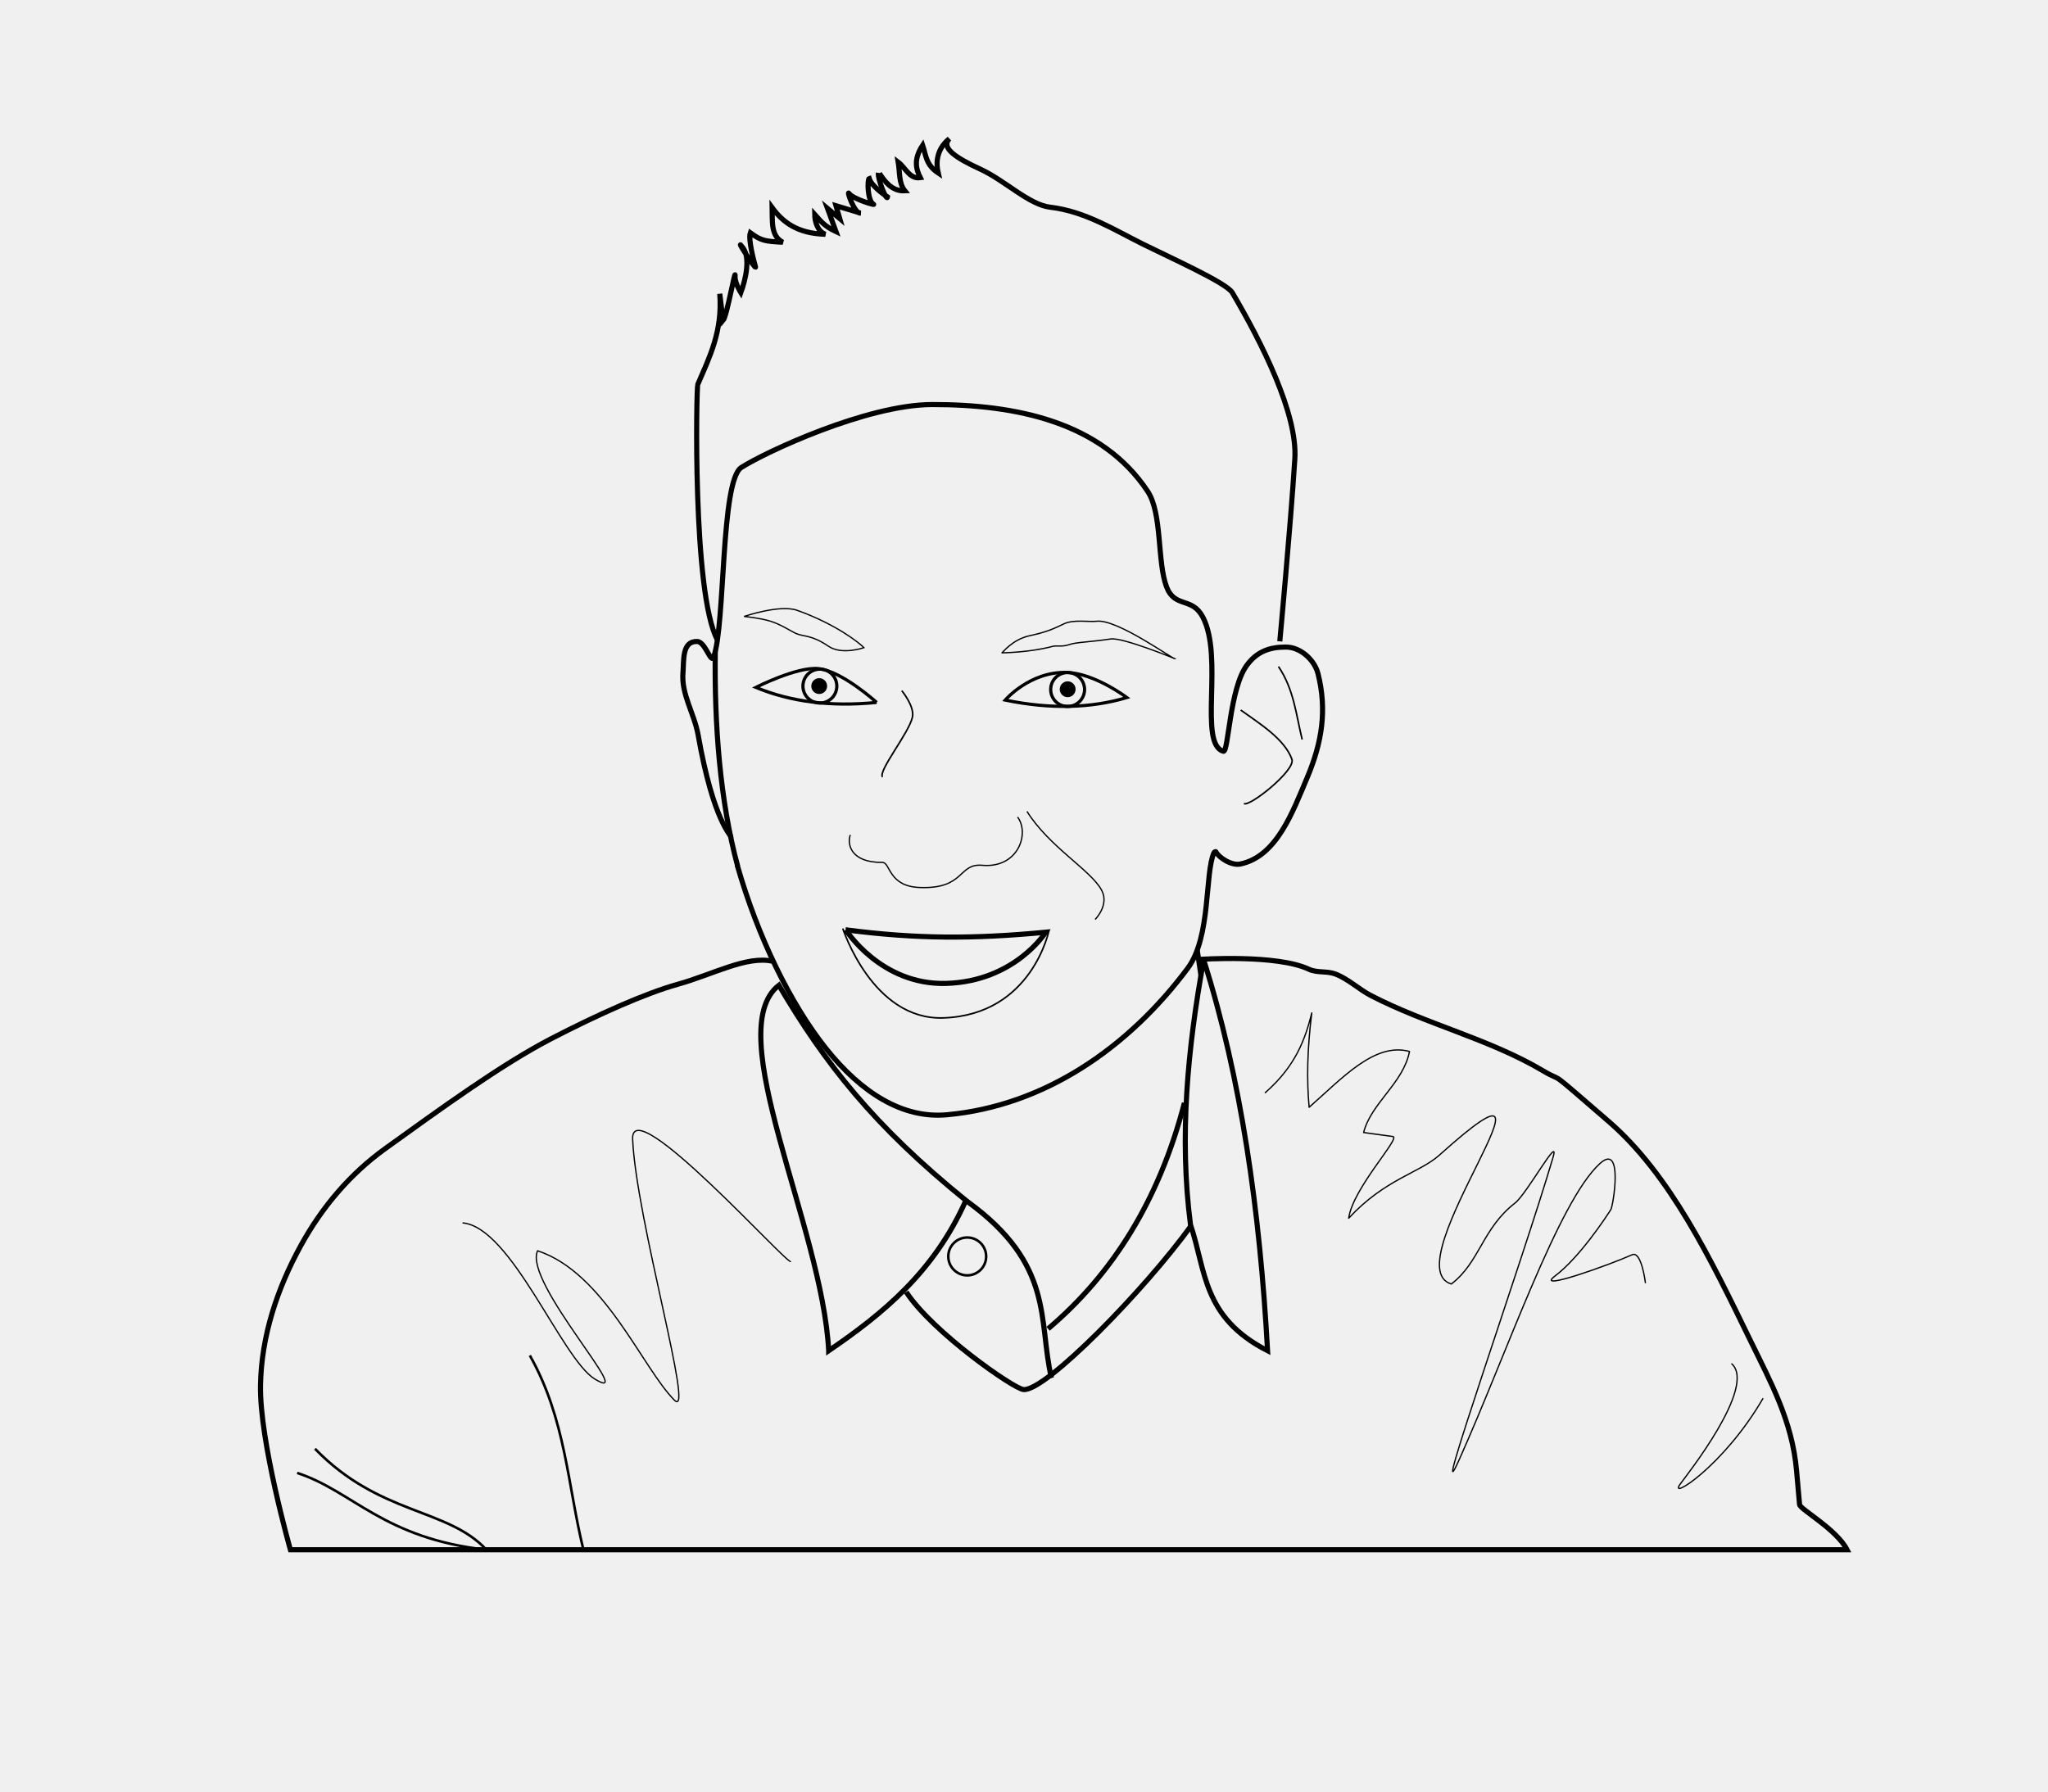
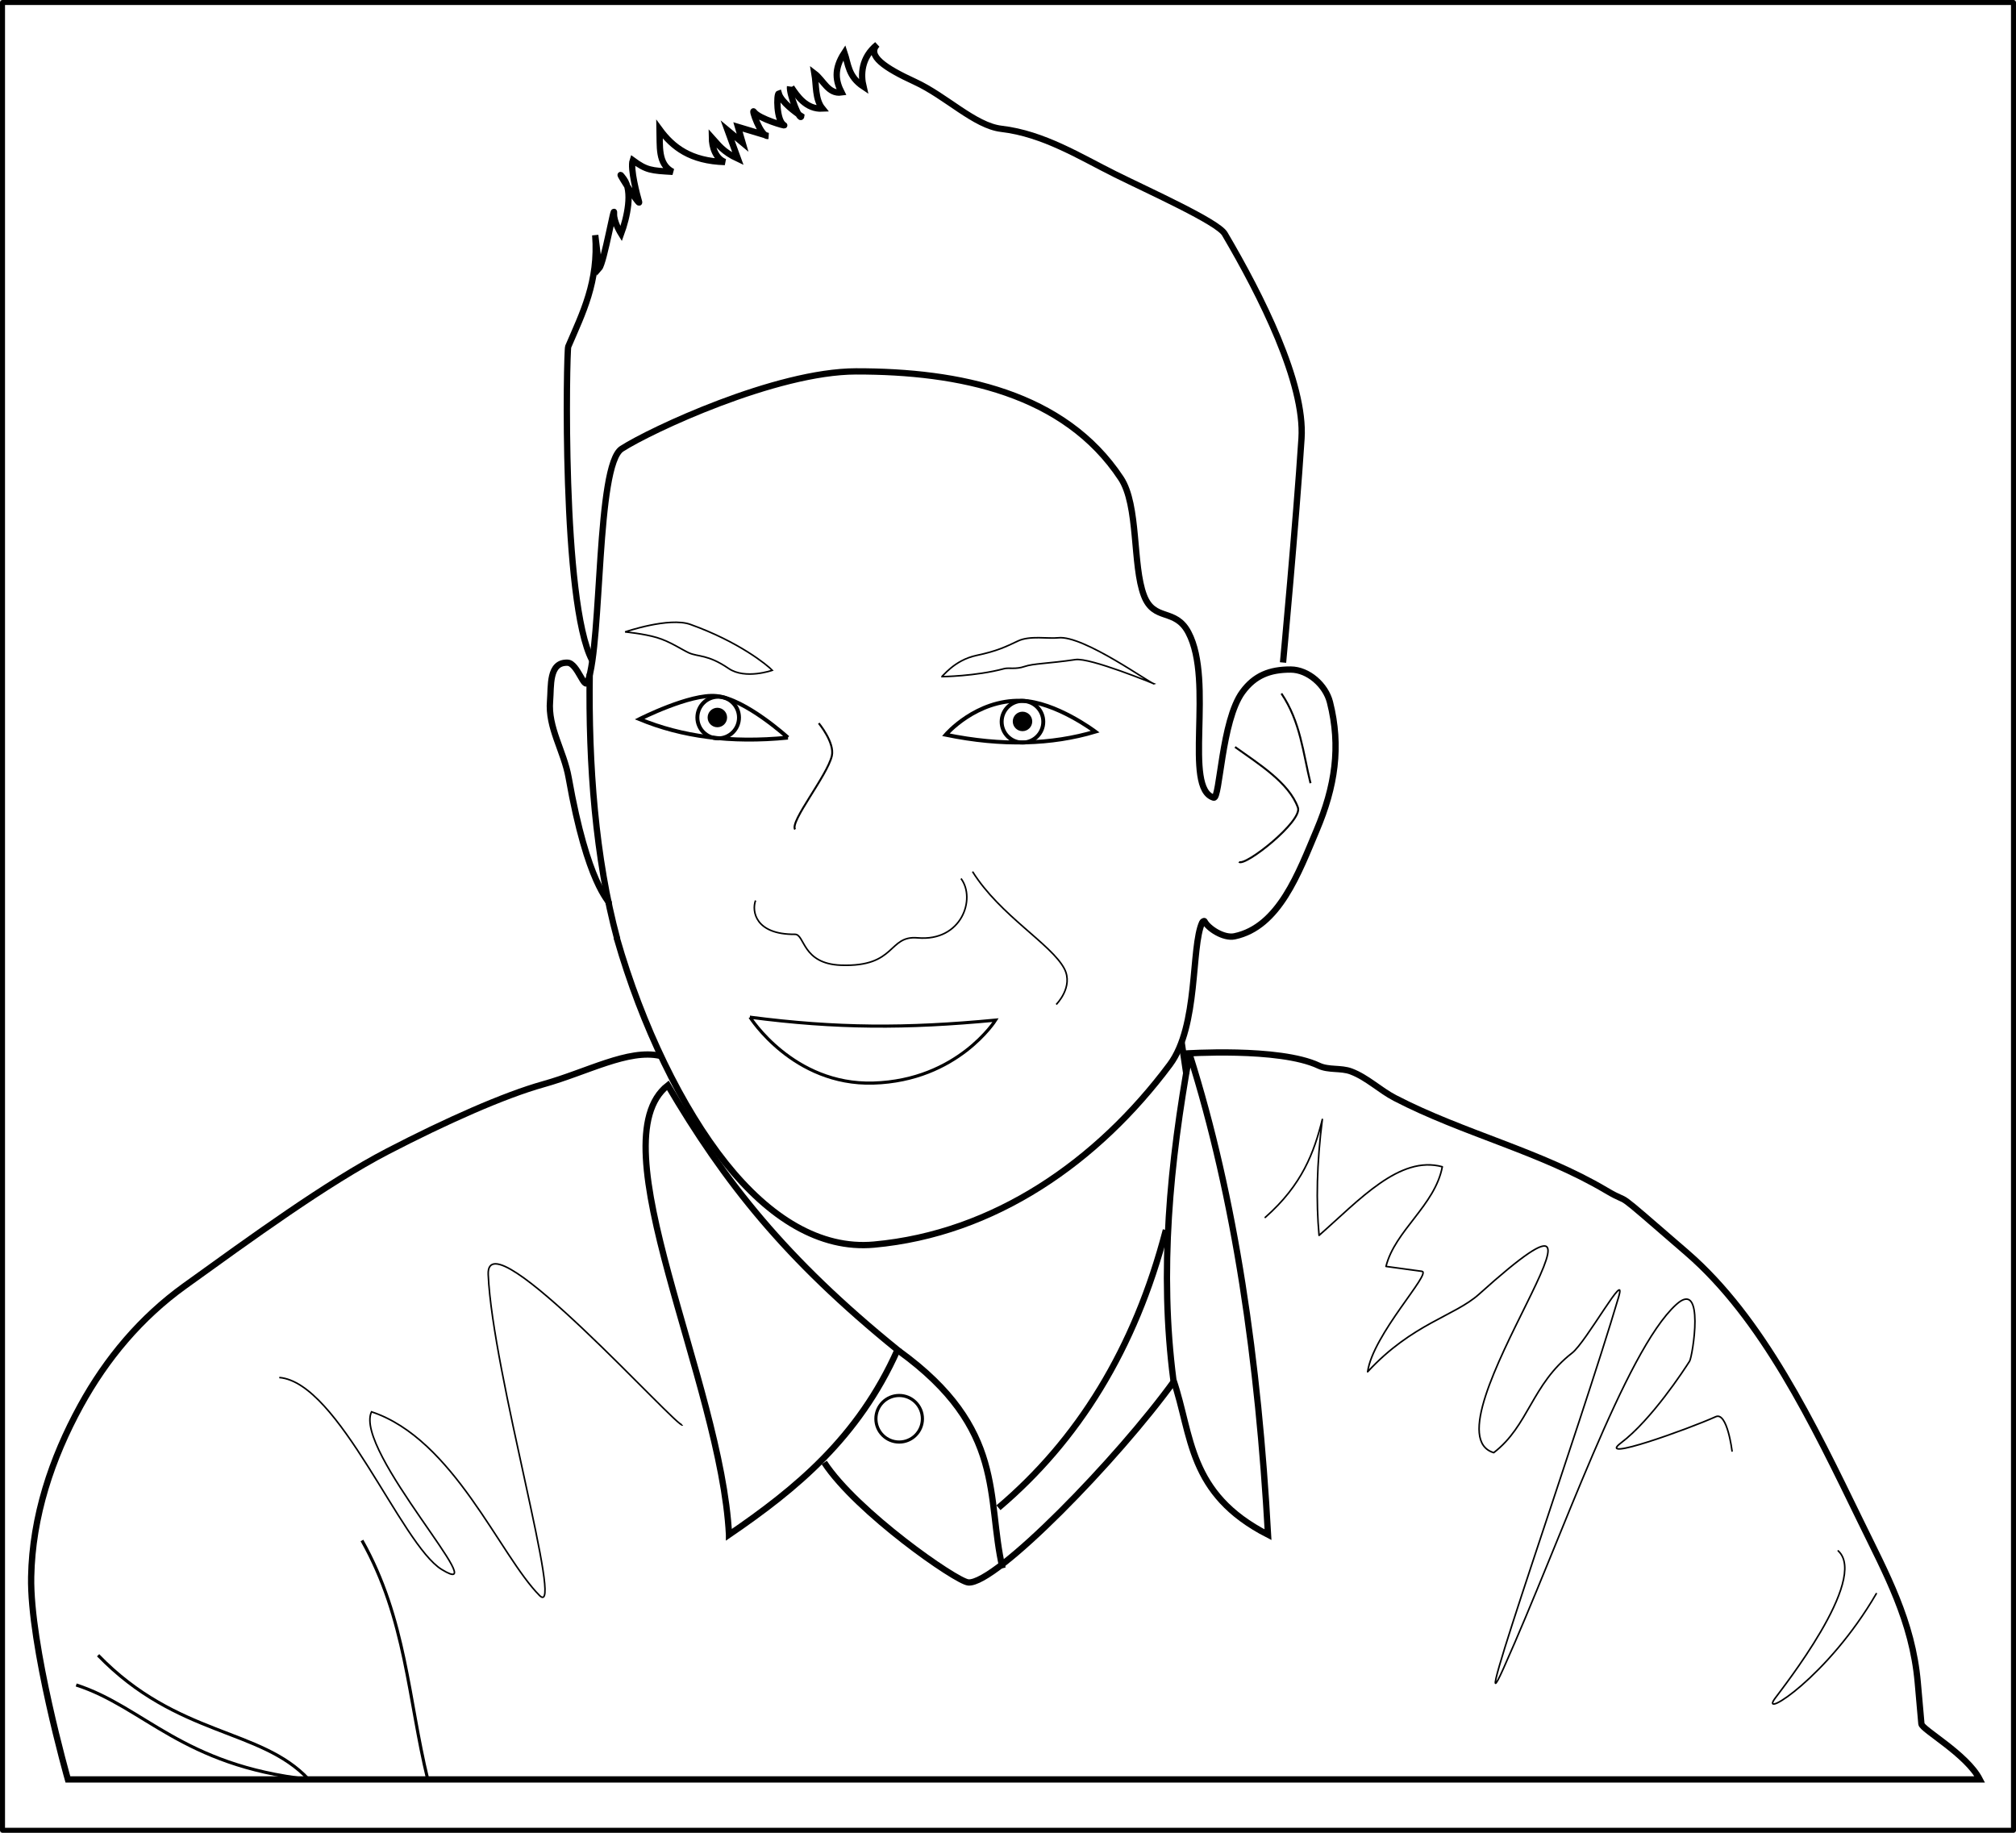
- <svg xmlns="http://www.w3.org/2000/svg" width="400" height="350" id="svg3049" version="1.1">
+ <svg xmlns="http://www.w3.org/2000/svg" width="330" height="300" id="svg3049" version="1.1">
  <defs id="defs3051">
    <clipPath clipPathUnits="userSpaceOnUse" id="clipPath4008">
      <rect style="fill:#000000;fill-opacity:1;fill-rule:nonzero;stroke:#000000;stroke-width:0.25;stroke-linecap:round;stroke-linejoin:round;stroke-miterlimit:4;stroke-opacity:1;stroke-dasharray:none;stroke-dashoffset:0" id="rect4010" width="384.184" height="335.383" x="6.23" y="708.673" />
    </clipPath>
  </defs>
-   <g id="layer1" transform="translate(0,-702.3622)">
-     <path style="fill:none;stroke:#000000;stroke-width:1px;stroke-linecap:round;stroke-linejoin:round;stroke-opacity:1" d="m 144.026,871.493 c 3.987,13.904 10.353,26.983 17.287,35.687 6.934,8.704 15.015,13.737 23.586,12.963 19.168,-1.732 35.563,-13.186 47.071,-28.612 4.582,-6.141 3.326,-18.598 5.129,-22.569 0.057,-0.127 0.313,-0.32 0.378,-0.192 0.575,1.133 3.031,2.749 4.772,2.386 7.101,-1.481 10.213,-10.153 13.042,-16.833 2.951,-6.969 3.908,-13.32 2.127,-20.371 -0.686,-2.716 -3.448,-5.177 -6.25,-5.184 -3.295,-0.008 -5.719,0.923 -7.665,3.582 -3.348,4.574 -3.567,17.026 -4.557,16.779 -4.95,-1.424 0.114,-18.43 -4.038,-26.248 -2.112,-3.977 -5.462,-1.667 -7.067,-5.874 -1.84,-4.824 -0.823,-14.325 -3.671,-18.631 -8.984,-13.582 -25.716,-17.005 -42.122,-16.983 -12.748,0.018 -32.628,9.314 -37.265,12.302 -4.031,2.597 -3.111,30.665 -5.386,36.98 -0.541,1.501 -1.613,-2.928 -3.207,-2.992 -3.034,-0.121 -2.595,3.737 -2.795,6.069 -0.367,4.262 2.207,7.946 2.96,12.206 3.019,17.079 6.485,19.527 6.389,19.904" id="path3068" />
-     <path style="fill:none;stroke:#000000;stroke-width:0.25;stroke-linecap:butt;stroke-linejoin:miter;stroke-miterlimit:4;stroke-opacity:1;stroke-dasharray:none" d="m 166.075,865.467 c -0.625,1.676 -0.06,5.423 6.26,5.373 1.601,-0.013 1.104,4.682 7.323,4.906 8.885,0.319 7.415,-4.759 12.196,-4.342 7.001,0.611 9.303,-6.214 6.894,-9.425" id="path3838" />
-     <path style="fill:none;stroke:#000000;stroke-width:1px;stroke-linecap:butt;stroke-linejoin:miter;stroke-opacity:1" d="m 165.19,884.01 c 6.87,0.894 13.077,1.349 19.345,1.411 6.268,0.062 12.597,-0.268 19.711,-0.946 0,0 -6.022,9.609 -19.448,10.002 -12.766,0.373 -19.607,-10.467 -19.607,-10.467 z" id="path3840" />
-     <path style="fill:none;stroke:#000000;stroke-width:0.625;stroke-linecap:butt;stroke-linejoin:miter;stroke-miterlimit:4;stroke-opacity:1;stroke-dasharray:none" d="m 171.214,839.586 c 0,0 -6.759,-6.153 -11.38,-6.608 -4.162,-0.41 -12.206,3.671 -12.206,3.671 6.675,2.76 14.465,3.848 23.587,2.937 z" id="path3842" />
-     <path style="fill:none;stroke:#000000;stroke-width:0.625;stroke-linecap:butt;stroke-linejoin:miter;stroke-miterlimit:4;stroke-opacity:1;stroke-dasharray:none" d="m 196.328,839.128 c 0,0 4.787,-5.602 12.001,-5.4 5.465,0.153 11.763,4.909 11.763,4.909 -6.924,2.057 -14.784,2.337 -23.764,0.491 z" id="path3842-1" />
-     <path style="fill:none;stroke:#000000;stroke-width:0.823;stroke-miterlimit:4;stroke-opacity:1;stroke-dasharray:none" id="path3862" d="m 173.183,154.782 a 4.359,4.359 0 1 1 -8.719,0 4.359,4.359 0 1 1 8.719,0 z" transform="matrix(0.7591977,0,0,0.7591977,31.96173,718.8865)" />
-     <path style="fill:none;stroke:#000000;stroke-width:0.823;stroke-miterlimit:4;stroke-opacity:1;stroke-dasharray:none" id="path3862-7" d="m 173.183,154.782 a 4.359,4.359 0 1 1 -8.719,0 4.359,4.359 0 1 1 8.719,0 z" transform="matrix(0.7591977,0,0,0.7591977,80.35105,719.5519)" />
-     <path style="fill:none;stroke:#000000;stroke-width:0.25;stroke-linecap:butt;stroke-linejoin:miter;stroke-miterlimit:4;stroke-opacity:1;stroke-dasharray:none" d="m 168.736,828.89 c -0.785,-0.825 -5.305,-4.528 -13.032,-7.293 -3.373,-1.207 -10.371,1.193 -10.371,1.193 0,0 2.954,0.275 5.059,0.902 2.105,0.627 4.026,1.954 5.092,2.429 1.493,0.665 2.972,0.205 6.318,2.484 2.64,1.798 6.934,0.285 6.934,0.285 z" id="path3882" />
-     <path style="fill:none;stroke:#000000;stroke-width:0.25;stroke-linecap:butt;stroke-linejoin:miter;stroke-miterlimit:4;stroke-opacity:1;stroke-dasharray:none" d="m 195.65,829.889 c 0.127,0.127 1.923,-2.593 5.565,-3.363 3.239,-0.685 4.674,-1.381 6.578,-2.288 1.914,-0.911 4.844,-0.33 6.411,-0.512 4.014,-0.465 14.951,7.493 15.289,7.324 0,0 -10.212,-4.205 -12.542,-3.861 -4.315,0.637 -6.7,0.611 -8.106,1.099 -1.406,0.489 -2.491,0.142 -3.238,0.343 -4.558,1.225 -9.983,1.268 -9.983,1.268" id="path3884" />
-     <path style="fill:none;stroke:#000000;stroke-width:1px;stroke-linecap:butt;stroke-linejoin:miter;stroke-opacity:1" d="m 140.085,827.303 c -4.855,-9.148 -4.075,-49.205 -3.803,-49.84 2.262,-5.283 4.865,-10.31 4.298,-17.715 l 0.634,5.255 c 0.788,-0.887 2.471,-10.752 2.355,-8.674 -0.073,1.296 1.125,3.207 1.125,3.207 0.952,-2.605 1.893,-6.768 0.427,-8.738 -2.04,-2.742 2.733,4.702 2.431,3.672 -0.274,-0.936 -1.454,-5.312 -1.005,-6.629 2.201,1.613 2.93,1.648 6.348,1.846 -2.403,-1.223 -2.009,-4.125 -2.077,-6.749 2.069,2.824 4.912,5.041 10.383,5.192 -1.508,-0.561 -2.064,-2.426 -2.077,-3.894 1.026,1.125 1.732,2.25 4.153,3.375 l -1.652,-4.532 2.386,1.984 -0.734,-2.513 4.772,1.433 c -1.168,0.195 -2.775,-4.638 -2.208,-3.818 0.757,1.096 5.221,2.354 4.767,2.103 -1.238,-0.685 -1.214,-4.933 -0.842,-5.04 0.4,1.385 2.789,3.104 3.574,3.608 -0.131,0.977 -1.953,-3.493 -1.784,-4.705" id="path3886" />
-     <path style="fill:none;stroke:#000000;stroke-width:1px;stroke-linecap:butt;stroke-linejoin:miter;stroke-opacity:1" d="M 177.555,739.823 z" id="path3888" />
-     <path style="fill:none;stroke:#000000;stroke-width:1px;stroke-linecap:butt;stroke-linejoin:miter;stroke-opacity:1" d="m 171.765,736.245 c 0.912,1.338 2.328,3.528 4.956,3.396 -1.203,-1.479 -0.959,-3.681 -1.285,-5.598 1.45,1.091 2.189,3.334 4.314,3.029 -0.877,-1.736 -1.326,-3.628 0.459,-6.333 0.632,1.852 0.575,3.79 3.029,5.415 -0.447,-1.867 -0.401,-4.591 2.178,-6.69 -1.69,1.746 1.202,3.715 6,5.916 4.961,2.276 9.512,6.983 13.757,7.474 6.715,0.777 12.602,4.493 18.062,7.203 5.46,2.71 16.332,7.585 17.444,9.469 5.75,9.75 12.788,23.709 12.218,32.52 -0.862,13.339 -2.937,35.609 -2.937,35.609" id="path3890" />
-     <path style="fill:none;stroke:#000000;stroke-width:1px;stroke-linecap:butt;stroke-linejoin:miter;stroke-opacity:1" d="m 235.091,889.879 c 7.302,23.024 10.953,48.871 12.482,76.358 -12.779,-6.528 -12.031,-15.744 -15.051,-24.596 -2.239,-17.254 -0.548,-34.508 2.57,-51.762 z" id="path3894" />
-     <path style="fill:none;stroke:#000000;stroke-width:1px;stroke-linecap:butt;stroke-linejoin:miter;stroke-opacity:1" d="m 161.853,966.238 c 10.582,-7.224 20.567,-15.378 26.799,-29.369 -17.844,-14.45 -27.482,-26.665 -36.527,-42.034 -11.439,8.931 8.472,47.116 9.728,71.402 z" id="path3896" />
-     <path style="fill:none;stroke:#000000;stroke-width:1px;stroke-linecap:butt;stroke-linejoin:miter;stroke-opacity:1" d="m 176.996,954.765 c 5.136,7.845 20.989,18.902 22.915,19.058 4.336,0.351 23.773,-19.58 32.794,-32.09" id="path3898" />
-     <path style="fill:none;stroke:#000000;stroke-width:1px;stroke-linecap:butt;stroke-linejoin:miter;stroke-opacity:1" d="m 188.9,937.063 c 17.108,12.386 13.829,23.243 16.455,34.497" id="path3900" />
-     <path style="fill:none;stroke:#000000;stroke-width:0.5;stroke-linecap:round;stroke-linejoin:round;stroke-miterlimit:4;stroke-opacity:1;stroke-dasharray:none;stroke-dashoffset:0" id="path3902" d="m 203.384,268.386 a 3.699,3.699 0 1 1 -7.398,0 3.699,3.699 0 1 1 7.398,0 z" transform="translate(-10.77274,679.4285)" />
-     <path style="fill:none;stroke:#000000;stroke-width:1px;stroke-linecap:butt;stroke-linejoin:miter;stroke-opacity:1" d="m 204.703,961.952 c 12.598,-10.662 21.693,-25.131 26.625,-44.125" id="path3904" />
-     <path style="fill:none;stroke:#000000;stroke-width:1px;stroke-linecap:butt;stroke-linejoin:miter;stroke-opacity:1" d="m 139.703,829.452 c -0.205,14.434 0.913,29.358 4.375,42.125" id="path3906" />
-     <path style="fill:none;stroke:#000000;stroke-width:0.312;stroke-linecap:butt;stroke-linejoin:miter;stroke-miterlimit:4;stroke-opacity:1;stroke-dasharray:none" d="m 242.328,841.077 c 3.745,2.68 8.592,5.678 10,9.625 0.764,2.142 -8.395,9.428 -9.375,8.625" id="path3908" />
-     <path style="fill:none;stroke:#000000;stroke-width:0.312;stroke-linecap:butt;stroke-linejoin:miter;stroke-miterlimit:4;stroke-opacity:1;stroke-dasharray:none" d="m 249.703,832.577 c 3.034,4.501 3.44,9.441 4.625,14.25" id="path3910" />
-     <path style="fill:#000000;fill-opacity:1;stroke:#000000;stroke-width:2.206;stroke-miterlimit:4;stroke-opacity:1;stroke-dasharray:none" id="path3862-4" d="m 173.183,154.782 a 4.359,4.359 0 1 1 -8.719,0 4.359,4.359 0 1 1 8.719,0 z" transform="matrix(0.2833157,0,0,0.2833157,112.1703,792.538)" />
-     <path style="fill:#000000;fill-opacity:1;stroke:#000000;stroke-width:2.206;stroke-miterlimit:4;stroke-opacity:1;stroke-dasharray:none" id="path3862-4-0" d="m 173.183,154.782 a 4.359,4.359 0 1 1 -8.719,0 4.359,4.359 0 1 1 8.719,0 z" transform="matrix(0.2833157,0,0,0.2833157,160.6962,793.1598)" />
-     <path style="fill:none;stroke:#000000;stroke-width:1px;stroke-linecap:butt;stroke-linejoin:miter;stroke-opacity:1" d="m 233.829,887.952 0.757,5.139" id="path3948" />
-     <path style="fill:none;stroke:#000000;stroke-width:1px;stroke-linecap:butt;stroke-linejoin:miter;stroke-opacity:1" d="m 234.311,889.787 c 0,0 15.044,-1.041 21.338,1.927 1.574,0.742 3.511,0.304 5.14,0.918 2.543,0.959 4.562,2.971 6.975,4.222 10.849,5.623 23.075,8.458 33.59,14.684 4.654,2.756 -0.192,-1.368 12.849,9.912 12.026,10.402 20.012,27.066 27.62,42.685 4.047,8.309 8.213,15.816 9.072,25.56 l 0.582,6.597 c 0.08,0.907 7.214,4.812 9.28,8.826 l -304.038,0 c 0,0 -6.054,-21.286 -5.841,-32.188 0.187,-9.571 3.246,-18.8 7.852,-27.191 4.122,-7.509 9.595,-14.012 16.548,-19.015 10.546,-7.588 22.616,-16.384 32.318,-21.416 9.235,-4.789 18.538,-8.917 24.725,-10.643 6.972,-1.945 13.542,-5.662 18.609,-4.51" id="path3950" />
-     <path style="fill:none;stroke:#000000;stroke-width:0.5;stroke-linecap:butt;stroke-linejoin:miter;stroke-miterlimit:4;stroke-opacity:1;stroke-dasharray:none" d="m 103.483,967.155 c 7.03,12.457 7.357,25.287 10.463,37.963" id="path3954" />
-     <path style="fill:none;stroke:#000000;stroke-width:0.5;stroke-linecap:butt;stroke-linejoin:miter;stroke-miterlimit:4;stroke-opacity:1;stroke-dasharray:none" d="m 58.038,990.113 c 10.839,3.507 16.841,12.799 36.97,15.005 -7.652,-8.201 -20.879,-6.722 -33.486,-19.728" id="path3956" />
-     <path style="fill:none;stroke:#000000;stroke-width:0.25;stroke-linecap:butt;stroke-linejoin:miter;stroke-miterlimit:4;stroke-opacity:1;stroke-dasharray:none" d="m 90.335,941.26 c 9.534,0.794 19.344,26.525 25.829,30.501 8.804,5.398 -14.071,-18.948 -11.162,-25.05 13.074,4.314 20.414,22.863 26.737,29.203 4.032,3.923 -7.511,-35.43 -8.177,-51.008 -0.413,-9.666 30.494,24.912 30.89,23.882" id="path3958" />
-     <path style="fill:none;stroke:#000000;stroke-width:0.25;stroke-linecap:round;stroke-linejoin:round;stroke-miterlimit:4;stroke-opacity:1;stroke-dasharray:none" d="m 247.124,915.821 c 5.912,-5.192 7.783,-10.383 9.085,-15.575 -0.898,7.05 -1.005,13.11 -0.519,18.43 6.399,-5.602 12.789,-12.765 19.599,-10.903 -1.165,6.153 -7.531,10.125 -8.956,15.835 l 5.711,0.779 c 1.618,0.221 -7.803,10.04 -8.631,15.964 7.11,-7.673 13.839,-8.844 17.717,-12.33 28.736,-25.83 -9.433,21.643 2.336,25.18 5.572,-4.267 6.029,-10.853 12.46,-15.835 2.264,-1.754 8.819,-13.709 7.398,-8.891 -5.911,20.042 -24.677,73.223 -18.301,58.99 9.342,-20.851 19.34,-50.393 27.453,-57.79 4.652,-4.242 2.596,8.27 2.14,8.988 -0.846,1.333 -6.062,9.326 -10.903,12.979 -4.155,3.136 10.688,-2.187 15.056,-4.153 1.835,-0.826 2.596,5.451 2.596,5.451" id="path3960" />
-     <path style="fill:none;stroke:#000000;stroke-width:0.25;stroke-linecap:round;stroke-linejoin:round;stroke-miterlimit:4;stroke-opacity:1;stroke-dasharray:none" d="m 338.248,968.807 c 4.89,4.484 -8.896,21.839 -10.095,23.495 -2.416,3.335 8.473,-3.485 16.153,-16.703" id="path3962" />
-     <path style="fill:none;stroke:#000000;stroke-width:0.25;stroke-linecap:butt;stroke-linejoin:miter;stroke-miterlimit:4;stroke-opacity:1;stroke-dasharray:none" d="m 200.583,860.878 c 4.364,6.977 12.536,11.508 14.593,15.419 1.522,2.894 -1.285,5.69 -1.285,5.69" id="path3964" />
-     <path style="fill:none;stroke:#000000;stroke-width:0.312;stroke-linecap:butt;stroke-linejoin:miter;stroke-miterlimit:4;stroke-opacity:1;stroke-dasharray:none" d="m 176.128,837.297 c 0,0 2.563,3.084 2.077,5.192 -0.725,3.143 -6.733,10.484 -5.841,11.681" id="path3968" />
-     <path style="fill:none;stroke:#000000;stroke-width:0.312;stroke-linecap:butt;stroke-linejoin:miter;stroke-miterlimit:4;stroke-opacity:1;stroke-dasharray:none" d="m 164.609,883.754 c 0,0 5.766,17.932 19.631,17.465 17.383,-0.585 20.669,-17.206 20.669,-17.206" id="path3970" />
+   <g id="layer1" transform="translate(0,-752.3622)">
+     <rect style="fill:#ffffff;fill-opacity:1;fill-rule:nonzero;stroke:#000000;stroke-width:0.821;stroke-linecap:round;stroke-linejoin:round;stroke-miterlimit:4;stroke-opacity:1;stroke-dasharray:none;stroke-dashoffset:0" id="rect4012" width="329.179" height="299.179" x="0.411" y="752.773" />
+     <g id="g4014" transform="matrix(1.029323,0,0,1.030163,-47.26771,8.189846)">
+       <path id="path3068" d="m 144.026,871.493 c 3.987,13.904 10.353,26.983 17.287,35.687 6.934,8.704 15.015,13.737 23.586,12.963 19.168,-1.732 35.563,-13.186 47.071,-28.612 4.582,-6.141 3.326,-18.598 5.129,-22.569 0.057,-0.127 0.313,-0.32 0.378,-0.192 0.575,1.133 3.031,2.749 4.772,2.386 7.101,-1.481 10.213,-10.153 13.042,-16.833 2.951,-6.969 3.908,-13.32 2.127,-20.371 -0.686,-2.716 -3.448,-5.177 -6.25,-5.184 -3.295,-0.008 -5.719,0.923 -7.665,3.582 -3.348,4.574 -3.567,17.026 -4.557,16.779 -4.95,-1.424 0.114,-18.43 -4.038,-26.248 -2.112,-3.977 -5.462,-1.667 -7.067,-5.874 -1.84,-4.824 -0.823,-14.325 -3.671,-18.631 -8.984,-13.582 -25.716,-17.005 -42.122,-16.983 -12.748,0.018 -32.628,9.314 -37.265,12.302 -4.031,2.597 -3.111,30.665 -5.386,36.98 -0.541,1.501 -1.613,-2.928 -3.207,-2.992 -3.034,-0.121 -2.595,3.737 -2.795,6.069 -0.367,4.262 2.207,7.946 2.96,12.206 3.019,17.079 6.485,19.527 6.389,19.904" style="fill:none;stroke:#000000;stroke-width:1px;stroke-linecap:round;stroke-linejoin:round;stroke-opacity:1" />
+       <path id="path3838" d="m 166.075,865.467 c -0.625,1.676 -0.06,5.423 6.26,5.373 1.601,-0.013 1.104,4.682 7.323,4.906 8.885,0.319 7.415,-4.759 12.196,-4.342 7.001,0.611 9.303,-6.214 6.894,-9.425" style="fill:none;stroke:#000000;stroke-width:0.25;stroke-linecap:butt;stroke-linejoin:miter;stroke-miterlimit:4;stroke-opacity:1;stroke-dasharray:none" />
+       <path id="path3840" d="m 165.19,884.01 c 6.87,0.894 13.077,1.349 19.345,1.411 6.268,0.062 12.597,-0.268 19.711,-0.946 0,0 -6.022,9.609 -19.448,10.002 -12.766,0.373 -19.607,-10.467 -19.607,-10.467 z" style="fill:none;stroke:#000000;stroke-width:0.5;stroke-linecap:butt;stroke-linejoin:miter;stroke-miterlimit:4;stroke-opacity:1;stroke-dasharray:none" />
+       <path id="path3842" d="m 171.214,839.586 c 0,0 -6.759,-6.153 -11.38,-6.608 -4.162,-0.41 -12.206,3.671 -12.206,3.671 6.675,2.76 14.465,3.848 23.587,2.937 z" style="fill:none;stroke:#000000;stroke-width:0.625;stroke-linecap:butt;stroke-linejoin:miter;stroke-miterlimit:4;stroke-opacity:1;stroke-dasharray:none" />
+       <path id="path3842-1" d="m 196.328,839.128 c 0,0 4.787,-5.602 12.001,-5.4 5.465,0.153 11.763,4.909 11.763,4.909 -6.924,2.057 -14.784,2.337 -23.764,0.491 z" style="fill:none;stroke:#000000;stroke-width:0.625;stroke-linecap:butt;stroke-linejoin:miter;stroke-miterlimit:4;stroke-opacity:1;stroke-dasharray:none" />
+       <path transform="matrix(0.7591977,0,0,0.7591977,31.96173,718.8865)" d="m 173.183,154.782 c 0,2.408 -1.952,4.359 -4.359,4.359 -2.408,0 -4.359,-1.952 -4.359,-4.359 0,-2.408 1.952,-4.359 4.359,-4.359 2.408,0 4.359,1.952 4.359,4.359 z" id="path3862" style="fill:none;stroke:#000000;stroke-width:0.823;stroke-miterlimit:4;stroke-opacity:1;stroke-dasharray:none" />
+       <path transform="matrix(0.7591977,0,0,0.7591977,80.35105,719.5519)" d="m 173.183,154.782 c 0,2.408 -1.952,4.359 -4.359,4.359 -2.408,0 -4.359,-1.952 -4.359,-4.359 0,-2.408 1.952,-4.359 4.359,-4.359 2.408,0 4.359,1.952 4.359,4.359 z" id="path3862-7" style="fill:none;stroke:#000000;stroke-width:0.823;stroke-miterlimit:4;stroke-opacity:1;stroke-dasharray:none" />
+       <path id="path3882" d="m 168.736,828.89 c -0.785,-0.825 -5.305,-4.528 -13.032,-7.293 -3.373,-1.207 -10.371,1.193 -10.371,1.193 0,0 2.954,0.275 5.059,0.902 2.105,0.627 4.026,1.954 5.092,2.429 1.493,0.665 2.972,0.205 6.318,2.484 2.64,1.798 6.934,0.285 6.934,0.285 z" style="fill:none;stroke:#000000;stroke-width:0.25;stroke-linecap:butt;stroke-linejoin:miter;stroke-miterlimit:4;stroke-opacity:1;stroke-dasharray:none" />
+       <path id="path3884" d="m 195.65,829.889 c 0.127,0.127 1.923,-2.593 5.565,-3.363 3.239,-0.685 4.674,-1.381 6.578,-2.288 1.914,-0.911 4.844,-0.33 6.411,-0.512 4.014,-0.465 14.951,7.493 15.289,7.324 0,0 -10.212,-4.205 -12.542,-3.861 -4.315,0.637 -6.7,0.611 -8.106,1.099 -1.406,0.489 -2.491,0.142 -3.238,0.343 -4.558,1.225 -9.983,1.268 -9.983,1.268" style="fill:none;stroke:#000000;stroke-width:0.25;stroke-linecap:butt;stroke-linejoin:miter;stroke-miterlimit:4;stroke-opacity:1;stroke-dasharray:none" />
+       <path id="path3886" d="m 140.085,827.303 c -4.855,-9.148 -4.075,-49.205 -3.803,-49.84 2.262,-5.283 4.865,-10.31 4.298,-17.715 l 0.634,5.255 c 0.788,-0.887 2.471,-10.752 2.355,-8.674 -0.073,1.296 1.125,3.207 1.125,3.207 0.952,-2.605 1.893,-6.768 0.427,-8.738 -2.04,-2.742 2.733,4.702 2.431,3.672 -0.274,-0.936 -1.454,-5.312 -1.005,-6.629 2.201,1.613 2.93,1.648 6.348,1.846 -2.403,-1.223 -2.009,-4.125 -2.077,-6.749 2.069,2.824 4.912,5.041 10.383,5.192 -1.508,-0.561 -2.064,-2.426 -2.077,-3.894 1.026,1.125 1.732,2.25 4.153,3.375 l -1.652,-4.532 2.386,1.984 -0.734,-2.513 4.772,1.433 c -1.168,0.195 -2.775,-4.638 -2.208,-3.818 0.757,1.096 5.221,2.354 4.767,2.103 -1.238,-0.685 -1.214,-4.933 -0.842,-5.04 0.4,1.385 2.789,3.104 3.574,3.608 -0.131,0.977 -1.953,-3.493 -1.784,-4.705" style="fill:none;stroke:#000000;stroke-width:1px;stroke-linecap:butt;stroke-linejoin:miter;stroke-opacity:1" />
+       <path id="path3888" d="M 177.555,739.823 z" style="fill:none;stroke:#000000;stroke-width:1px;stroke-linecap:butt;stroke-linejoin:miter;stroke-opacity:1" />
+       <path id="path3890" d="m 171.765,736.245 c 0.912,1.338 2.328,3.528 4.956,3.396 -1.203,-1.479 -0.959,-3.681 -1.285,-5.598 1.45,1.091 2.189,3.334 4.314,3.029 -0.877,-1.736 -1.326,-3.628 0.459,-6.333 0.632,1.852 0.575,3.79 3.029,5.415 -0.447,-1.867 -0.401,-4.591 2.178,-6.69 -1.69,1.746 1.202,3.715 6,5.916 4.961,2.276 9.512,6.983 13.757,7.474 6.715,0.777 12.602,4.493 18.062,7.203 5.46,2.71 16.332,7.585 17.444,9.469 5.75,9.75 12.788,23.709 12.218,32.52 -0.862,13.339 -2.937,35.609 -2.937,35.609" style="fill:none;stroke:#000000;stroke-width:1px;stroke-linecap:butt;stroke-linejoin:miter;stroke-opacity:1" />
+       <path id="path3894" d="m 235.091,889.879 c 7.302,23.024 10.953,48.871 12.482,76.358 -12.779,-6.528 -12.031,-15.744 -15.051,-24.596 -2.239,-17.254 -0.548,-34.508 2.57,-51.762 z" style="fill:none;stroke:#000000;stroke-width:1px;stroke-linecap:butt;stroke-linejoin:miter;stroke-opacity:1" />
+       <path id="path3896" d="m 161.853,966.238 c 10.582,-7.224 20.567,-15.378 26.799,-29.369 -17.844,-14.45 -27.482,-26.665 -36.527,-42.034 -11.439,8.931 8.472,47.116 9.728,71.402 z" style="fill:none;stroke:#000000;stroke-width:1px;stroke-linecap:butt;stroke-linejoin:miter;stroke-opacity:1" />
+       <path id="path3898" d="m 176.996,954.765 c 5.136,7.845 20.989,18.902 22.915,19.058 4.336,0.351 23.773,-19.58 32.794,-32.09" style="fill:none;stroke:#000000;stroke-width:1px;stroke-linecap:butt;stroke-linejoin:miter;stroke-opacity:1" />
+       <path id="path3900" d="m 188.9,937.063 c 17.108,12.386 13.829,23.243 16.455,34.497" style="fill:none;stroke:#000000;stroke-width:1px;stroke-linecap:butt;stroke-linejoin:miter;stroke-opacity:1" />
+       <path transform="translate(-10.77274,679.4285)" d="m 203.384,268.386 c 0,2.043 -1.656,3.699 -3.699,3.699 -2.043,0 -3.699,-1.656 -3.699,-3.699 0,-2.043 1.656,-3.699 3.699,-3.699 2.043,0 3.699,1.656 3.699,3.699 z" id="path3902" style="fill:none;stroke:#000000;stroke-width:0.5;stroke-linecap:round;stroke-linejoin:round;stroke-miterlimit:4;stroke-opacity:1;stroke-dasharray:none;stroke-dashoffset:0" />
+       <path id="path3904" d="m 204.703,961.952 c 12.598,-10.662 21.693,-25.131 26.625,-44.125" style="fill:none;stroke:#000000;stroke-width:1px;stroke-linecap:butt;stroke-linejoin:miter;stroke-opacity:1" />
+       <path id="path3906" d="m 139.703,829.452 c -0.205,14.434 0.913,29.358 4.375,42.125" style="fill:none;stroke:#000000;stroke-width:1px;stroke-linecap:butt;stroke-linejoin:miter;stroke-opacity:1" />
+       <path id="path3908" d="m 242.328,841.077 c 3.745,2.68 8.592,5.678 10,9.625 0.764,2.142 -8.395,9.428 -9.375,8.625" style="fill:none;stroke:#000000;stroke-width:0.312;stroke-linecap:butt;stroke-linejoin:miter;stroke-miterlimit:4;stroke-opacity:1;stroke-dasharray:none" />
+       <path id="path3910" d="m 249.703,832.577 c 3.034,4.501 3.44,9.441 4.625,14.25" style="fill:none;stroke:#000000;stroke-width:0.312;stroke-linecap:butt;stroke-linejoin:miter;stroke-miterlimit:4;stroke-opacity:1;stroke-dasharray:none" />
+       <path transform="matrix(0.2833157,0,0,0.2833157,112.1703,792.538)" d="m 173.183,154.782 c 0,2.408 -1.952,4.359 -4.359,4.359 -2.408,0 -4.359,-1.952 -4.359,-4.359 0,-2.408 1.952,-4.359 4.359,-4.359 2.408,0 4.359,1.952 4.359,4.359 z" id="path3862-4" style="fill:#000000;fill-opacity:1;stroke:#000000;stroke-width:2.206;stroke-miterlimit:4;stroke-opacity:1;stroke-dasharray:none" />
+       <path transform="matrix(0.2833157,0,0,0.2833157,160.6962,793.1598)" d="m 173.183,154.782 c 0,2.408 -1.952,4.359 -4.359,4.359 -2.408,0 -4.359,-1.952 -4.359,-4.359 0,-2.408 1.952,-4.359 4.359,-4.359 2.408,0 4.359,1.952 4.359,4.359 z" id="path3862-4-0" style="fill:#000000;fill-opacity:1;stroke:#000000;stroke-width:2.206;stroke-miterlimit:4;stroke-opacity:1;stroke-dasharray:none" />
+       <path id="path3948" d="m 233.829,887.952 0.757,5.139" style="fill:none;stroke:#000000;stroke-width:1px;stroke-linecap:butt;stroke-linejoin:miter;stroke-opacity:1" />
+       <path id="path3950" d="m 234.311,889.787 c 0,0 15.044,-1.041 21.338,1.927 1.574,0.742 3.511,0.304 5.14,0.918 2.543,0.959 4.562,2.971 6.975,4.222 10.849,5.623 23.075,8.458 33.59,14.684 4.654,2.756 -0.192,-1.368 12.849,9.912 12.026,10.402 20.012,27.066 27.62,42.685 4.047,8.309 8.213,15.816 9.072,25.56 l 0.582,6.597 c 0.08,0.907 7.214,4.812 9.28,8.826 l -304.038,0 c 0,0 -6.054,-21.286 -5.841,-32.188 0.187,-9.571 3.246,-18.8 7.852,-27.191 4.122,-7.509 9.595,-14.012 16.548,-19.015 10.546,-7.588 22.616,-16.384 32.318,-21.416 9.235,-4.789 18.538,-8.917 24.725,-10.643 6.972,-1.945 13.542,-5.662 18.609,-4.51" style="fill:none;stroke:#000000;stroke-width:1px;stroke-linecap:butt;stroke-linejoin:miter;stroke-opacity:1" />
+       <path id="path3954" d="m 103.483,967.155 c 7.03,12.457 7.357,25.287 10.463,37.963" style="fill:none;stroke:#000000;stroke-width:0.5;stroke-linecap:butt;stroke-linejoin:miter;stroke-miterlimit:4;stroke-opacity:1;stroke-dasharray:none" />
+       <path id="path3956" d="m 58.038,990.113 c 10.839,3.507 16.841,12.799 36.97,15.005 -7.652,-8.201 -20.879,-6.722 -33.486,-19.728" style="fill:none;stroke:#000000;stroke-width:0.5;stroke-linecap:butt;stroke-linejoin:miter;stroke-miterlimit:4;stroke-opacity:1;stroke-dasharray:none" />
+       <path id="path3958" d="m 90.335,941.26 c 9.534,0.794 19.344,26.525 25.829,30.501 8.804,5.398 -14.071,-18.948 -11.162,-25.05 13.074,4.314 20.414,22.863 26.737,29.203 4.032,3.923 -7.511,-35.43 -8.177,-51.008 -0.413,-9.666 30.494,24.912 30.89,23.882" style="fill:none;stroke:#000000;stroke-width:0.25;stroke-linecap:butt;stroke-linejoin:miter;stroke-miterlimit:4;stroke-opacity:1;stroke-dasharray:none" />
+       <path id="path3960" d="m 247.124,915.821 c 5.912,-5.192 7.783,-10.383 9.085,-15.575 -0.898,7.05 -1.005,13.11 -0.519,18.43 6.399,-5.602 12.789,-12.765 19.599,-10.903 -1.165,6.153 -7.531,10.125 -8.956,15.835 l 5.711,0.779 c 1.618,0.221 -7.803,10.04 -8.631,15.964 7.11,-7.673 13.839,-8.844 17.717,-12.33 28.736,-25.83 -9.433,21.643 2.336,25.18 5.572,-4.267 6.029,-10.853 12.46,-15.835 2.264,-1.754 8.819,-13.709 7.398,-8.891 -5.911,20.042 -24.677,73.223 -18.301,58.99 9.342,-20.851 19.34,-50.393 27.453,-57.79 4.652,-4.242 2.596,8.27 2.14,8.988 -0.846,1.333 -6.062,9.326 -10.903,12.979 -4.155,3.136 10.688,-2.187 15.056,-4.153 1.835,-0.826 2.596,5.451 2.596,5.451" style="fill:none;stroke:#000000;stroke-width:0.25;stroke-linecap:round;stroke-linejoin:round;stroke-miterlimit:4;stroke-opacity:1;stroke-dasharray:none" />
+       <path id="path3962" d="m 338.248,968.807 c 4.89,4.484 -8.896,21.839 -10.095,23.495 -2.416,3.335 8.473,-3.485 16.153,-16.703" style="fill:none;stroke:#000000;stroke-width:0.25;stroke-linecap:round;stroke-linejoin:round;stroke-miterlimit:4;stroke-opacity:1;stroke-dasharray:none" />
+       <path id="path3964" d="m 200.583,860.878 c 4.364,6.977 12.536,11.508 14.593,15.419 1.522,2.894 -1.285,5.69 -1.285,5.69" style="fill:none;stroke:#000000;stroke-width:0.25;stroke-linecap:butt;stroke-linejoin:miter;stroke-miterlimit:4;stroke-opacity:1;stroke-dasharray:none" />
+       <path id="path3968" d="m 176.128,837.297 c 0,0 2.563,3.084 2.077,5.192 -0.725,3.143 -6.733,10.484 -5.841,11.681" style="fill:none;stroke:#000000;stroke-width:0.312;stroke-linecap:butt;stroke-linejoin:miter;stroke-miterlimit:4;stroke-opacity:1;stroke-dasharray:none" />
+     </g>
  </g>
</svg>
